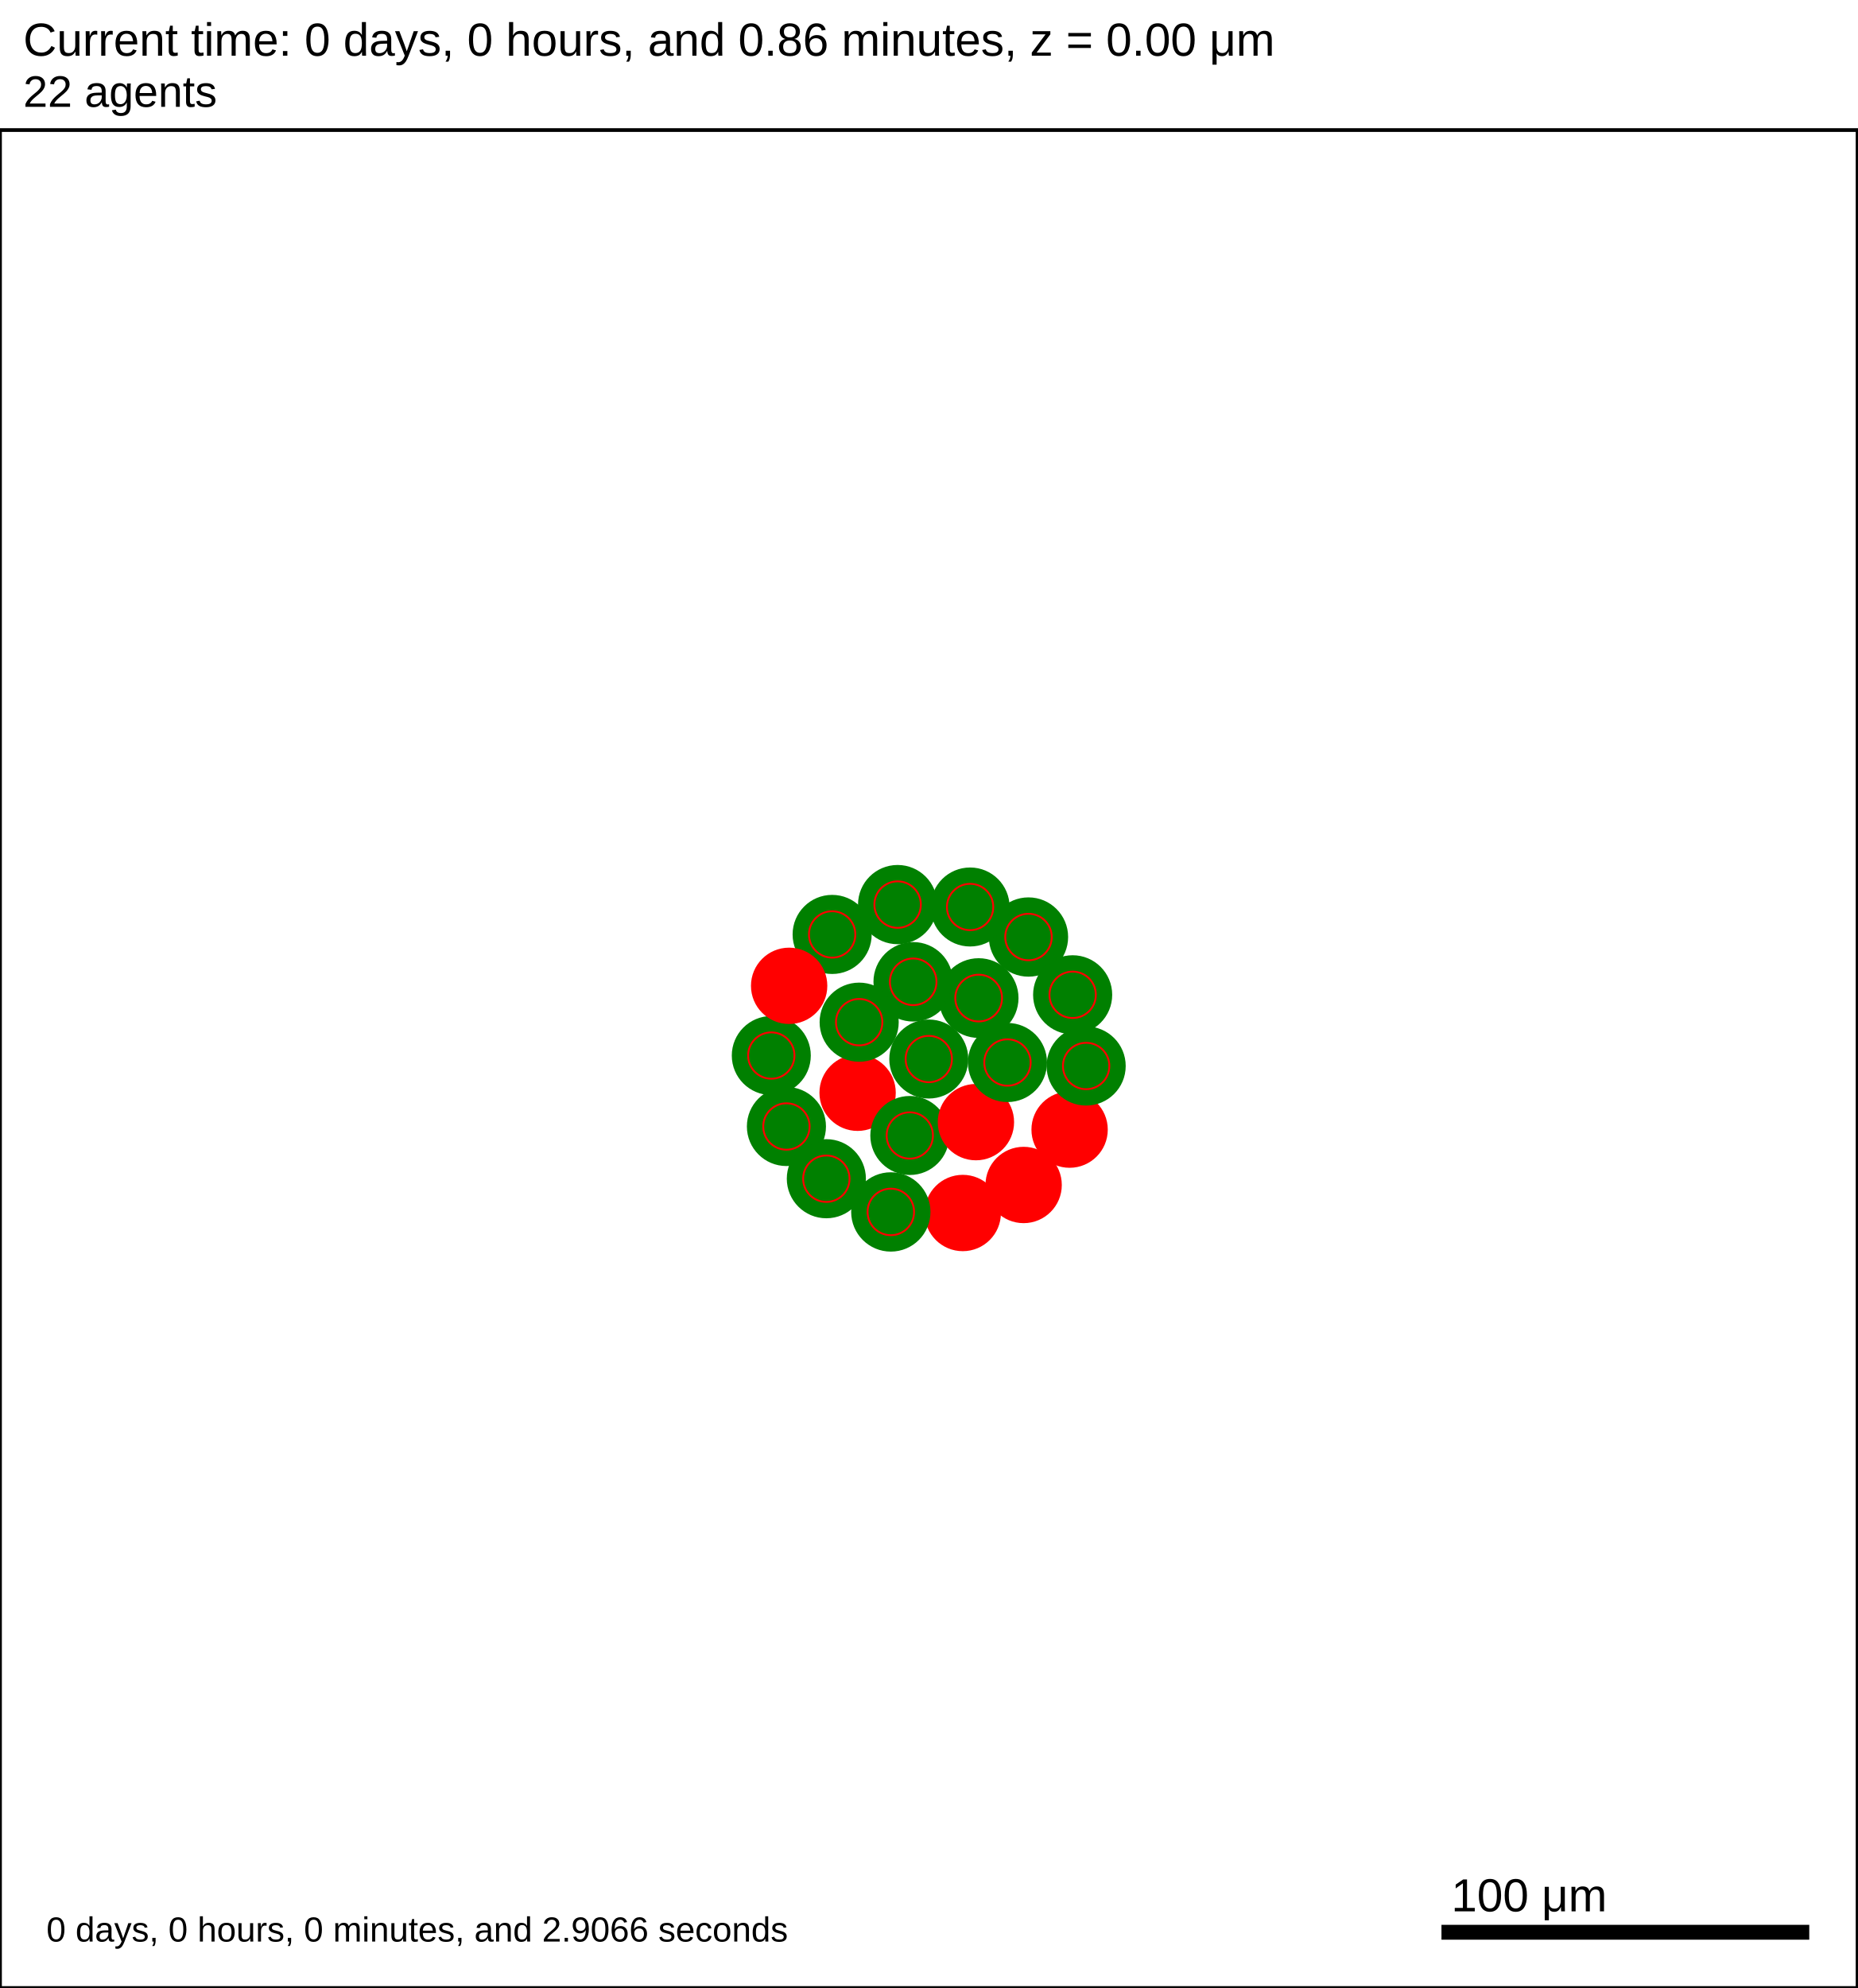
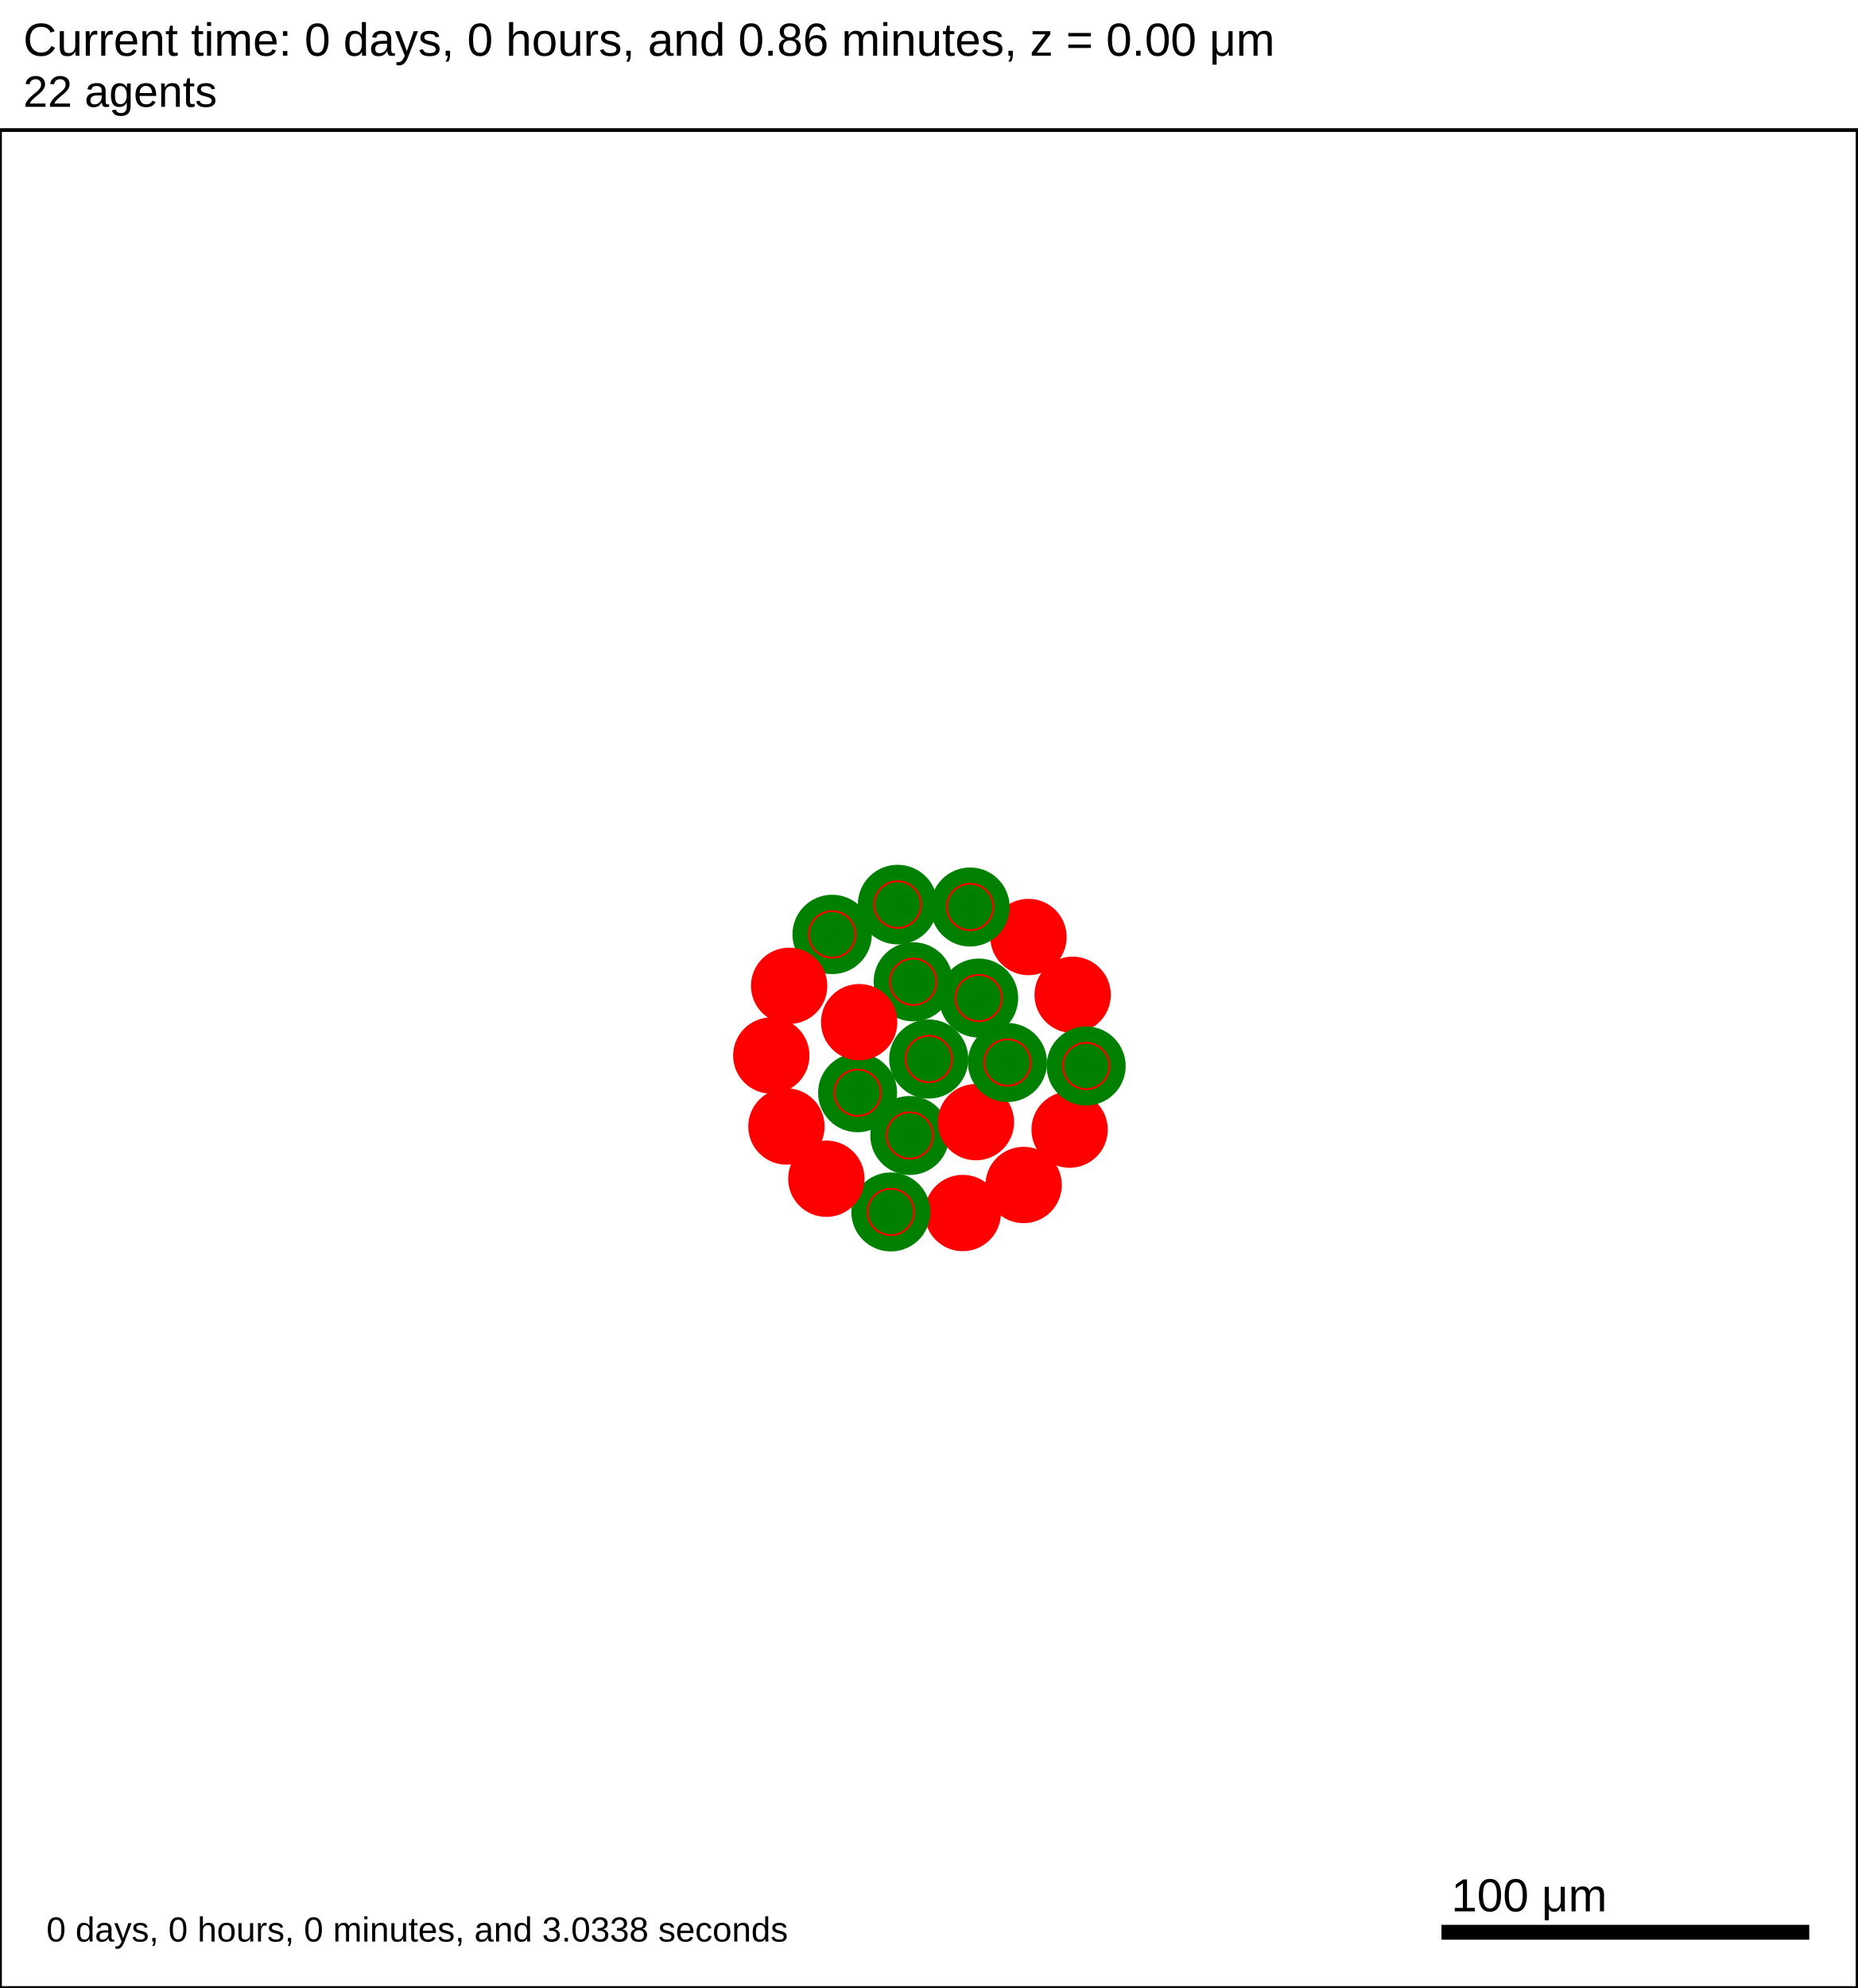
<svg xmlns="http://www.w3.org/2000/svg" version="1.1" width="500" height="535" id="svg2">
  <rect x="0" y="0" width="500" height="535" stroke-width="1" stroke="white" fill="white" />
  <text x="6.25" y="15" font-family="Arial" font-size="12.5" fill="black">
   Current time: 0 days, 0 hours, and 0.86 minutes, z = 0.00 μm
  </text>
  <text x="6.25" y="28.75" font-family="Arial" font-size="11.875" fill="black">
   22 agents
  </text>
  <g id="tissue" transform="translate(0,535) scale(1,-1)">
    <g id="ECM">
  </g>
    <g id="cells">
      <g id="cell0">
-         <circle cx="250" cy="250" r="10.381" stroke-width="0.5" stroke="green" fill="green" />
-         <circle cx="250" cy="250" r="6.234" stroke-width="0.5" stroke="red" fill="green" />
+         <circle cx="250" cy="250" r="10.397" stroke-width="0.5" stroke="green" fill="green" />
+         <circle cx="250" cy="250" r="6.243" stroke-width="0.5" stroke="red" fill="green" />
      </g>
      <g id="cell1">
-         <circle cx="230.842" cy="240.923" r="10.023" stroke-width="0.5" stroke="red" fill="red" />
-         <circle cx="230.842" cy="240.923" r="6.018" stroke-width="0.5" stroke="red" fill="red" />
+         <circle cx="230.842" cy="240.923" r="10.381" stroke-width="0.5" stroke="green" fill="green" />
+         <circle cx="230.842" cy="240.923" r="6.234" stroke-width="0.5" stroke="red" fill="green" />
      </g>
      <g id="cell2">
-         <circle cx="263.426" cy="266.406" r="10.476" stroke-width="0.5" stroke="green" fill="green" />
-         <circle cx="263.426" cy="266.406" r="6.291" stroke-width="0.5" stroke="red" fill="green" />
+         <circle cx="263.426" cy="266.406" r="10.387" stroke-width="0.5" stroke="green" fill="green" />
+         <circle cx="263.426" cy="266.406" r="6.237" stroke-width="0.5" stroke="red" fill="green" />
      </g>
      <g id="cell3">
        <circle cx="244.892" cy="229.425" r="10.381" stroke-width="0.5" stroke="green" fill="green" />
        <circle cx="244.892" cy="229.425" r="6.234" stroke-width="0.5" stroke="red" fill="green" />
      </g>
      <g id="cell4">
-         <circle cx="245.806" cy="270.781" r="10.446" stroke-width="0.5" stroke="green" fill="green" />
-         <circle cx="245.806" cy="270.781" r="6.273" stroke-width="0.5" stroke="red" fill="green" />
+         <circle cx="245.806" cy="270.781" r="10.401" stroke-width="0.5" stroke="green" fill="green" />
+         <circle cx="245.806" cy="270.781" r="6.246" stroke-width="0.5" stroke="red" fill="green" />
      </g>
      <g id="cell5">
        <circle cx="262.688" cy="233.016" r="10.023" stroke-width="0.5" stroke="red" fill="red" />
        <circle cx="262.688" cy="233.016" r="6.018" stroke-width="0.5" stroke="red" fill="red" />
      </g>
      <g id="cell6">
-         <circle cx="231.262" cy="259.916" r="10.397" stroke-width="0.5" stroke="green" fill="green" />
-         <circle cx="231.262" cy="259.916" r="6.243" stroke-width="0.5" stroke="red" fill="green" />
+         <circle cx="231.262" cy="259.916" r="10.023" stroke-width="0.5" stroke="red" fill="red" />
+         <circle cx="231.262" cy="259.916" r="6.018" stroke-width="0.5" stroke="red" fill="red" />
      </g>
      <g id="cell7">
-         <circle cx="271.179" cy="249.063" r="10.397" stroke-width="0.5" stroke="green" fill="green" />
-         <circle cx="271.179" cy="249.063" r="6.243" stroke-width="0.5" stroke="red" fill="green" />
+         <circle cx="271.179" cy="249.063" r="10.394" stroke-width="0.5" stroke="green" fill="green" />
+         <circle cx="271.179" cy="249.063" r="6.241" stroke-width="0.5" stroke="red" fill="green" />
      </g>
      <g id="cell8">
-         <circle cx="259.149" cy="208.562" r="10.023" stroke-width="0.5" stroke="red" fill="red" />
-         <circle cx="259.149" cy="208.562" r="6.018" stroke-width="0.5" stroke="red" fill="red" />
+         <circle cx="259.148" cy="208.561" r="10.023" stroke-width="0.5" stroke="red" fill="red" />
+         <circle cx="259.148" cy="208.561" r="6.018" stroke-width="0.5" stroke="red" fill="red" />
      </g>
      <g id="cell9">
-         <circle cx="211.683" cy="231.845" r="10.394" stroke-width="0.5" stroke="green" fill="green" />
-         <circle cx="211.683" cy="231.845" r="6.241" stroke-width="0.5" stroke="red" fill="green" />
+         <circle cx="211.683" cy="231.845" r="10.023" stroke-width="0.5" stroke="red" fill="red" />
+         <circle cx="211.683" cy="231.845" r="6.018" stroke-width="0.5" stroke="red" fill="red" />
      </g>
      <g id="cell10">
-         <circle cx="223.989" cy="283.53" r="10.394" stroke-width="0.5" stroke="green" fill="green" />
-         <circle cx="223.989" cy="283.53" r="6.241" stroke-width="0.5" stroke="red" fill="green" />
+         <circle cx="223.989" cy="283.53" r="10.433" stroke-width="0.5" stroke="green" fill="green" />
+         <circle cx="223.989" cy="283.53" r="6.265" stroke-width="0.5" stroke="red" fill="green" />
      </g>
      <g id="cell11">
-         <circle cx="276.838" cy="282.832" r="10.42" stroke-width="0.5" stroke="green" fill="green" />
-         <circle cx="276.838" cy="282.832" r="6.257" stroke-width="0.5" stroke="red" fill="green" />
+         <circle cx="276.837" cy="282.833" r="10.023" stroke-width="0.5" stroke="red" fill="red" />
+         <circle cx="276.837" cy="282.833" r="6.018" stroke-width="0.5" stroke="red" fill="red" />
      </g>
      <g id="cell12">
        <circle cx="287.906" cy="231.002" r="10.023" stroke-width="0.5" stroke="red" fill="red" />
        <circle cx="287.906" cy="231.002" r="6.018" stroke-width="0.5" stroke="red" fill="red" />
      </g>
      <g id="cell13">
-         <circle cx="239.783" cy="208.849" r="10.424" stroke-width="0.5" stroke="green" fill="green" />
-         <circle cx="239.783" cy="208.849" r="6.259" stroke-width="0.5" stroke="red" fill="green" />
+         <circle cx="239.783" cy="208.849" r="10.381" stroke-width="0.5" stroke="green" fill="green" />
+         <circle cx="239.783" cy="208.849" r="6.234" stroke-width="0.5" stroke="red" fill="green" />
      </g>
      <g id="cell14">
-         <circle cx="207.61" cy="250.938" r="10.384" stroke-width="0.5" stroke="green" fill="green" />
-         <circle cx="207.61" cy="250.938" r="6.235" stroke-width="0.5" stroke="red" fill="green" />
+         <circle cx="207.61" cy="250.938" r="10.023" stroke-width="0.5" stroke="red" fill="red" />
+         <circle cx="207.61" cy="250.938" r="6.018" stroke-width="0.5" stroke="red" fill="red" />
      </g>
      <g id="cell15">
-         <circle cx="241.613" cy="291.562" r="10.412" stroke-width="0.5" stroke="green" fill="green" />
-         <circle cx="241.613" cy="291.562" r="6.252" stroke-width="0.5" stroke="red" fill="green" />
+         <circle cx="241.613" cy="291.562" r="10.461" stroke-width="0.5" stroke="green" fill="green" />
+         <circle cx="241.613" cy="291.562" r="6.281" stroke-width="0.5" stroke="red" fill="green" />
      </g>
      <g id="cell16">
-         <circle cx="288.725" cy="267.282" r="10.397" stroke-width="0.5" stroke="green" fill="green" />
-         <circle cx="288.725" cy="267.282" r="6.243" stroke-width="0.5" stroke="red" fill="green" />
+         <circle cx="288.725" cy="267.282" r="10.023" stroke-width="0.5" stroke="red" fill="red" />
+         <circle cx="288.725" cy="267.282" r="6.018" stroke-width="0.5" stroke="red" fill="red" />
      </g>
      <g id="cell17">
-         <circle cx="275.532" cy="216.104" r="10.023" stroke-width="0.5" stroke="red" fill="red" />
-         <circle cx="275.532" cy="216.104" r="6.018" stroke-width="0.5" stroke="red" fill="red" />
+         <circle cx="275.531" cy="216.104" r="10.023" stroke-width="0.5" stroke="red" fill="red" />
+         <circle cx="275.531" cy="216.104" r="6.018" stroke-width="0.5" stroke="red" fill="red" />
      </g>
      <g id="cell18">
-         <circle cx="222.428" cy="217.789" r="10.397" stroke-width="0.5" stroke="green" fill="green" />
-         <circle cx="222.428" cy="217.789" r="6.243" stroke-width="0.5" stroke="red" fill="green" />
+         <circle cx="222.428" cy="217.789" r="10.023" stroke-width="0.5" stroke="red" fill="red" />
+         <circle cx="222.428" cy="217.789" r="6.018" stroke-width="0.5" stroke="red" fill="red" />
      </g>
      <g id="cell19">
        <circle cx="212.413" cy="269.699" r="10.023" stroke-width="0.5" stroke="red" fill="red" />
        <circle cx="212.413" cy="269.699" r="6.018" stroke-width="0.5" stroke="red" fill="red" />
      </g>
      <g id="cell20">
-         <circle cx="261.124" cy="290.915" r="10.381" stroke-width="0.5" stroke="green" fill="green" />
-         <circle cx="261.124" cy="290.915" r="6.234" stroke-width="0.5" stroke="red" fill="green" />
+         <circle cx="261.124" cy="290.915" r="10.387" stroke-width="0.5" stroke="green" fill="green" />
+         <circle cx="261.124" cy="290.915" r="6.237" stroke-width="0.5" stroke="red" fill="green" />
      </g>
      <g id="cell21">
-         <circle cx="292.359" cy="248.125" r="10.397" stroke-width="0.5" stroke="green" fill="green" />
-         <circle cx="292.359" cy="248.125" r="6.243" stroke-width="0.5" stroke="red" fill="green" />
+         <circle cx="292.359" cy="248.125" r="10.384" stroke-width="0.5" stroke="green" fill="green" />
+         <circle cx="292.359" cy="248.125" r="6.235" stroke-width="0.5" stroke="red" fill="green" />
      </g>
    </g>
  </g>
  <rect x="387.5" y="517.5" width="100" height="5" stroke-width="1" stroke="rgb(255,255,255)" fill="rgb(0,0,0)" />
  <text x="390.625" y="514.375" font-family="Arial" font-size="12.5" fill="black">
   100 μm
  </text>
  <text x="12.5" y="522.5" font-family="Arial" font-size="9.375" fill="black">
-    0 days, 0 hours, 0 minutes, and 2.9066 seconds
+    0 days, 0 hours, 0 minutes, and 3.0338 seconds
  </text>
  <rect x="0" y="35" width="500" height="500" stroke-width="1" stroke="rgb(0,0,0)" fill="none" />
</svg>
